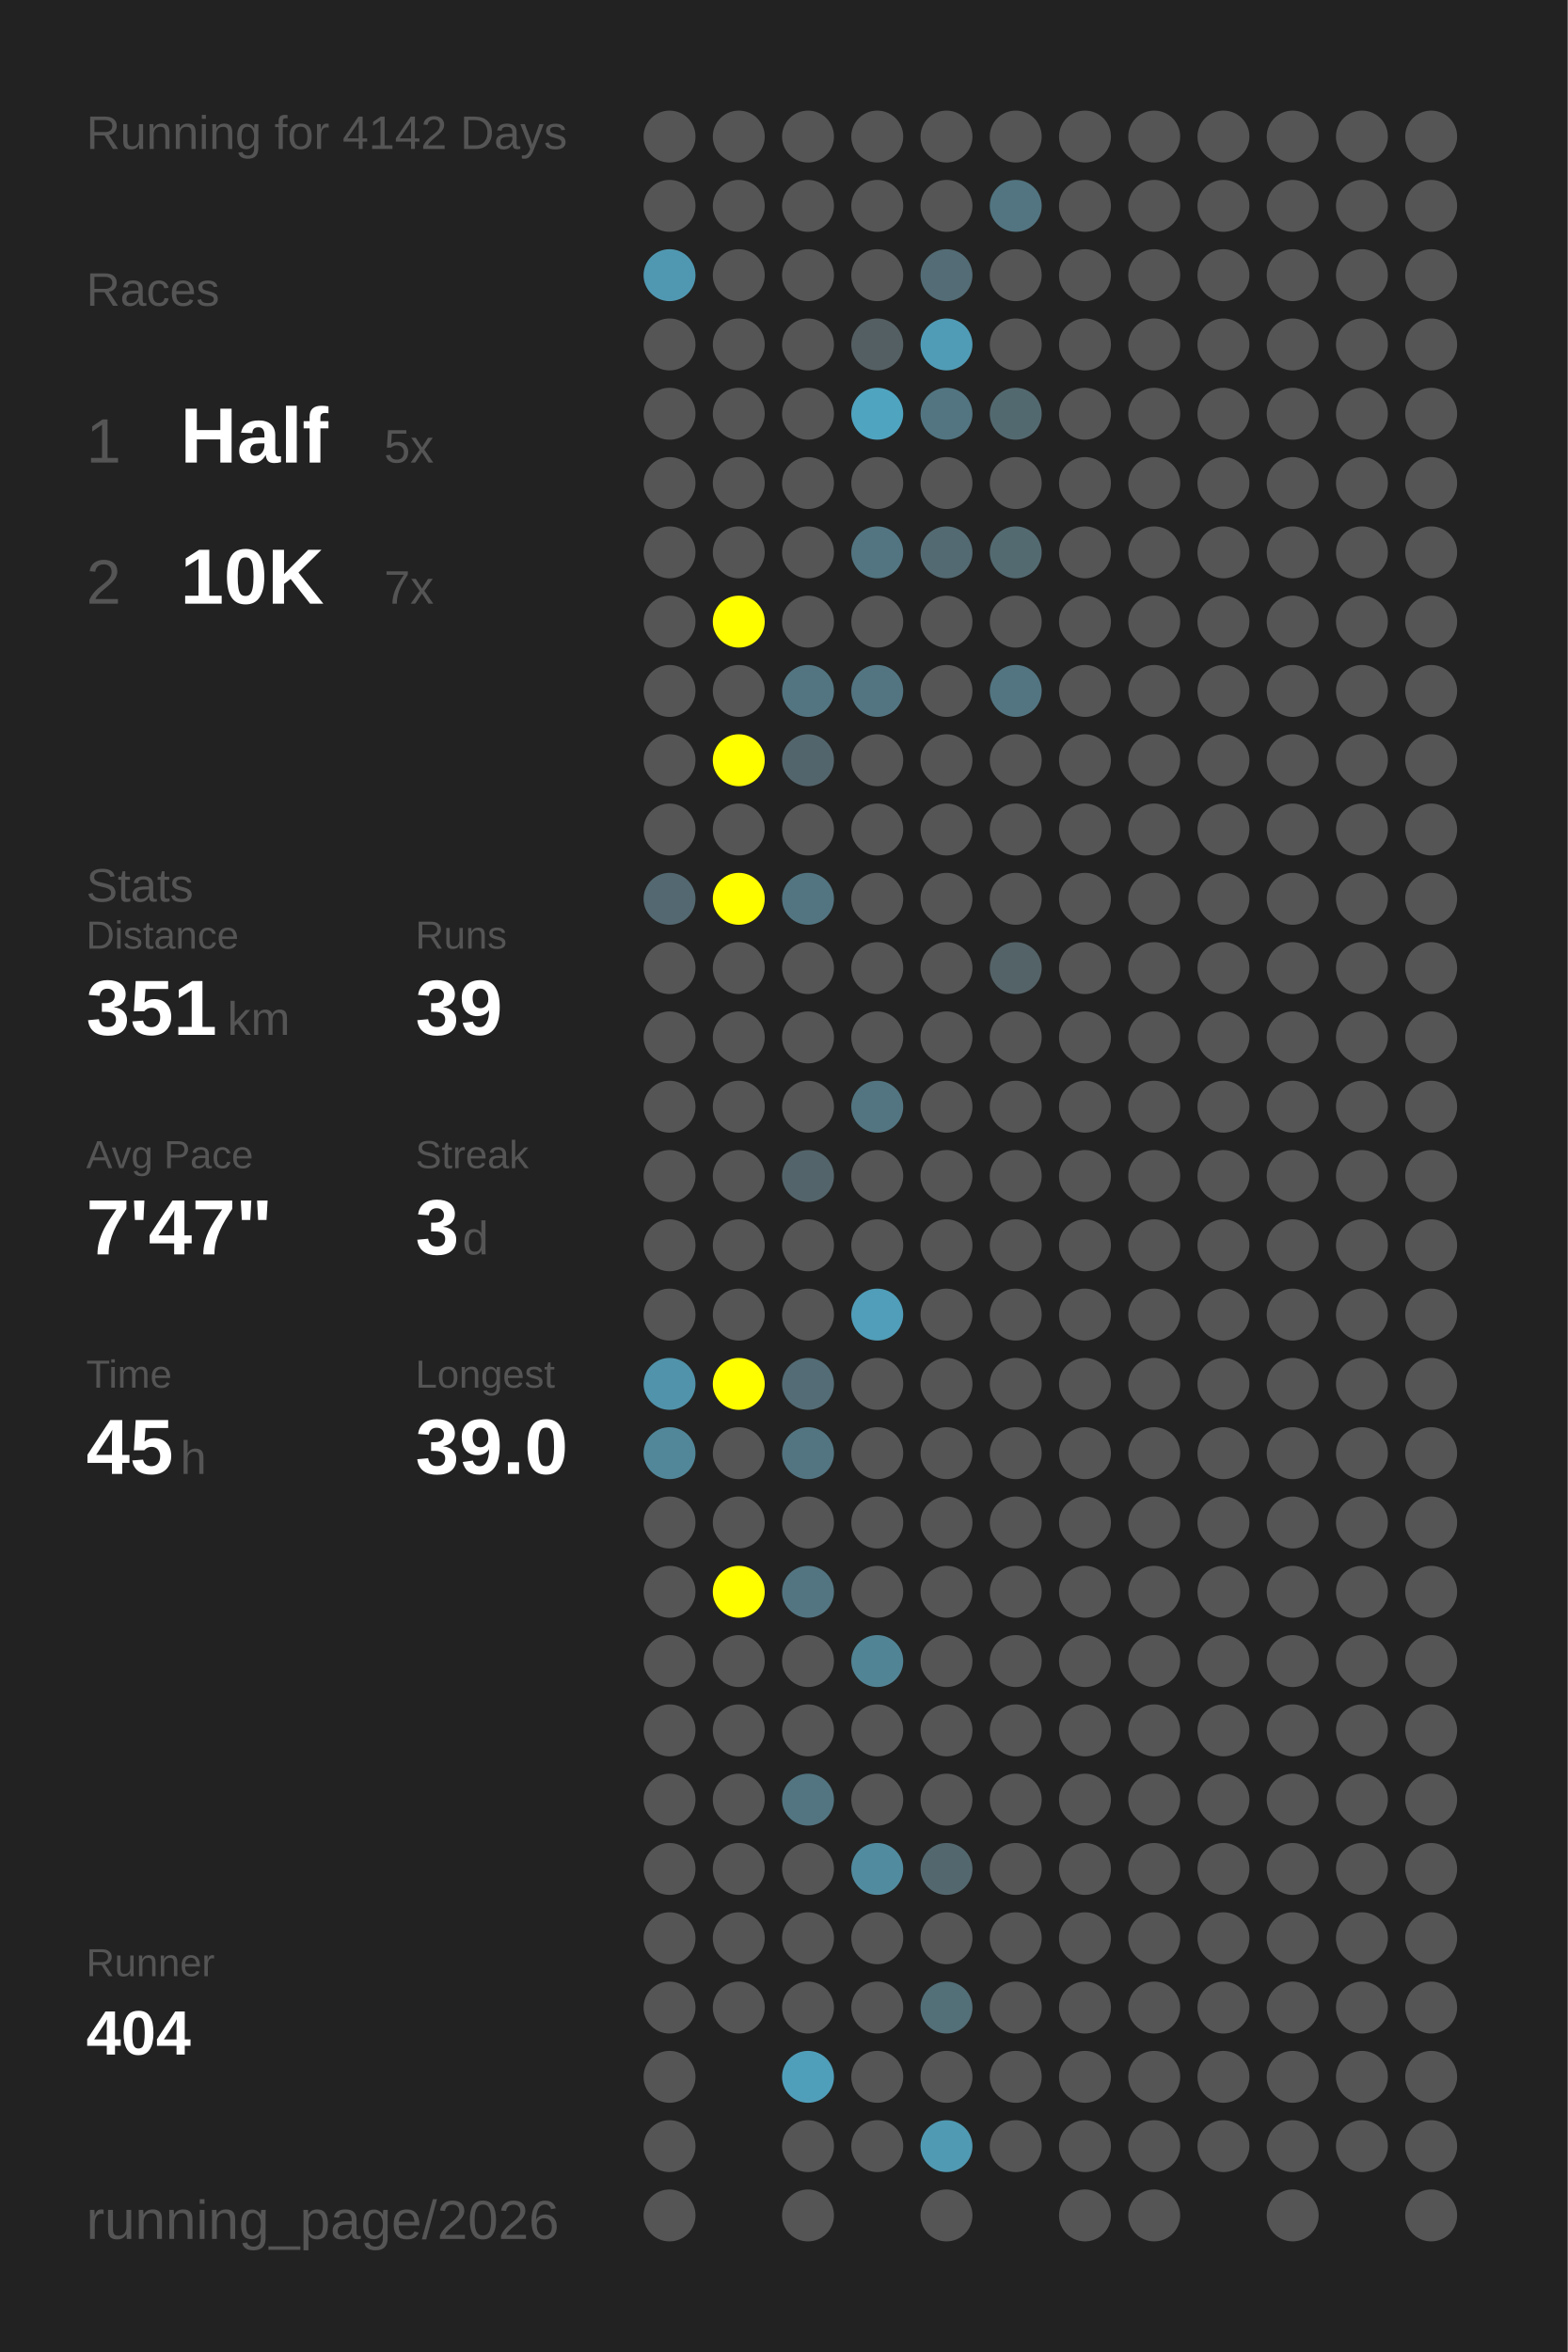
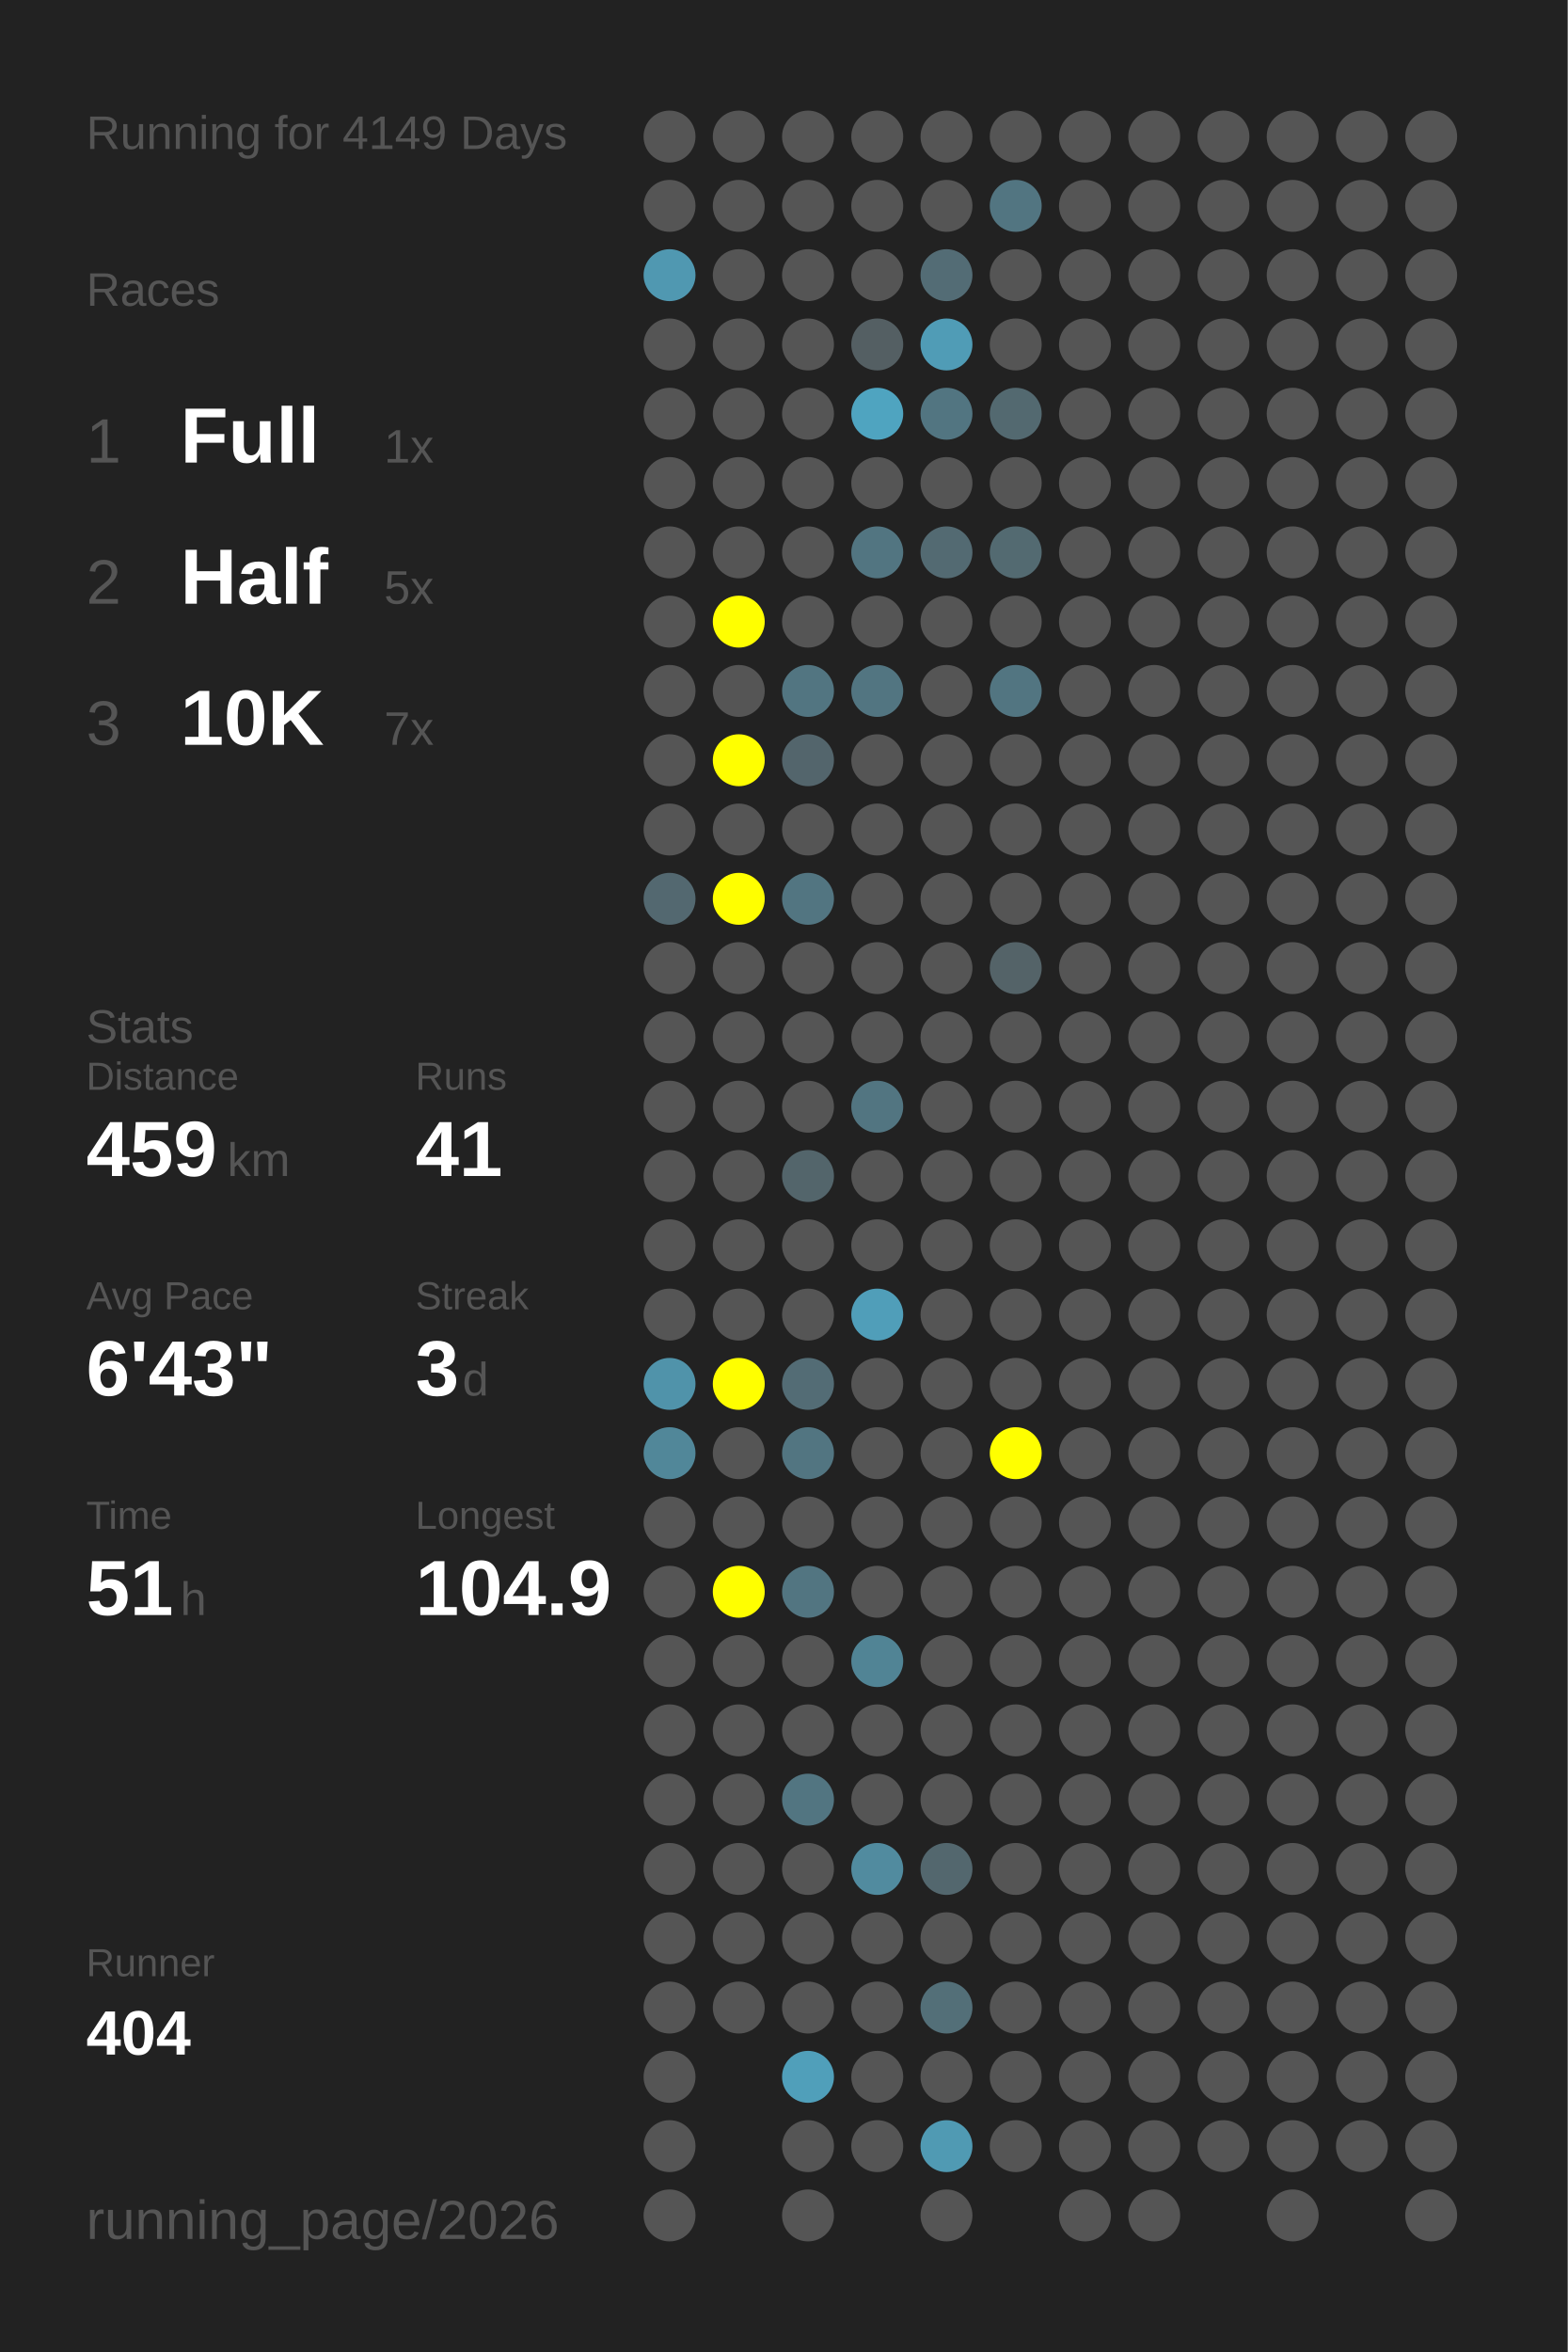
<svg xmlns="http://www.w3.org/2000/svg" baseProfile="full" height="300mm" version="1.1" viewBox="0,0,200,300" width="200mm">
  <defs />
  <rect fill="#222222" height="300" width="200" x="0" y="0" />
-   <text fill="#555555" style="font-size:6px; font-family:Arial;" x="11" y="19">Running for 4142 Days</text>
+   <text fill="#555555" style="font-size:6px; font-family:Arial;" x="11" y="19">Running for 4149 Days</text>
  <text fill="#555555" style="font-size:6px; font-family:Arial;" x="11" y="39">Races</text>
  <text fill="#555555" style="font-size:8px; font-family:Arial;" x="11" y="59">1</text>
-   <text fill="#FFFFFF" style="font-size:10px; font-family:Arial; font-weight:bold;" x="23" y="59">Half</text>
-   <text fill="#555555" style="font-size:6px; font-family:Arial;" x="49" y="59">5x</text>
+   <text fill="#FFFFFF" style="font-size:10px; font-family:Arial; font-weight:bold;" x="23" y="59">Full</text>
+   <text fill="#555555" style="font-size:6px; font-family:Arial;" x="49" y="59">1x</text>
  <text fill="#555555" style="font-size:8px; font-family:Arial;" x="11" y="77">2</text>
-   <text fill="#FFFFFF" style="font-size:10px; font-family:Arial; font-weight:bold;" x="23" y="77">10K</text>
-   <text fill="#555555" style="font-size:6px; font-family:Arial;" x="49" y="77">7x</text>
-   <text fill="#555555" style="font-size:6px; font-family:Arial;" x="11" y="115">Stats</text>
-   <text fill="#555555" style="font-size:5px; font-family:Arial;" x="11" y="121">Distance</text>
-   <text fill="#FFFFFF" style="font-size:10px; font-family:Arial; font-weight:bold;" x="11" y="132">351</text>
-   <text fill="#555555" style="font-size:6px; font-family:Arial;" x="29" y="132">km</text>
-   <text fill="#555555" style="font-size:5px; font-family:Arial;" x="53" y="121">Runs</text>
-   <text fill="#FFFFFF" style="font-size:10px; font-family:Arial; font-weight:bold;" x="53" y="132">39</text>
-   <text fill="#555555" style="font-size:5px; font-family:Arial;" x="11" y="149">Avg Pace</text>
-   <text fill="#FFFFFF" style="font-size:10px; font-family:Arial; font-weight:bold;" x="11" y="160">7'47"</text>
-   <text fill="#555555" style="font-size:5px; font-family:Arial;" x="53" y="149">Streak</text>
-   <text fill="#FFFFFF" style="font-size:10px; font-family:Arial; font-weight:bold;" x="53" y="160">3</text>
-   <text fill="#555555" style="font-size:6px; font-family:Arial;" x="59" y="160">d</text>
-   <text fill="#555555" style="font-size:5px; font-family:Arial;" x="11" y="177">Time</text>
-   <text fill="#FFFFFF" style="font-size:10px; font-family:Arial; font-weight:bold;" x="11" y="188">45</text>
-   <text fill="#555555" style="font-size:6px; font-family:Arial;" x="23" y="188">h</text>
-   <text fill="#555555" style="font-size:5px; font-family:Arial;" x="53" y="177">Longest</text>
-   <text fill="#FFFFFF" style="font-size:10px; font-family:Arial; font-weight:bold;" x="53" y="188">39.0</text>
+   <text fill="#FFFFFF" style="font-size:10px; font-family:Arial; font-weight:bold;" x="23" y="77">Half</text>
+   <text fill="#555555" style="font-size:6px; font-family:Arial;" x="49" y="77">5x</text>
+   <text fill="#555555" style="font-size:8px; font-family:Arial;" x="11" y="95">3</text>
+   <text fill="#FFFFFF" style="font-size:10px; font-family:Arial; font-weight:bold;" x="23" y="95">10K</text>
+   <text fill="#555555" style="font-size:6px; font-family:Arial;" x="49" y="95">7x</text>
+   <text fill="#555555" style="font-size:6px; font-family:Arial;" x="11" y="133">Stats</text>
+   <text fill="#555555" style="font-size:5px; font-family:Arial;" x="11" y="139">Distance</text>
+   <text fill="#FFFFFF" style="font-size:10px; font-family:Arial; font-weight:bold;" x="11" y="150">459</text>
+   <text fill="#555555" style="font-size:6px; font-family:Arial;" x="29" y="150">km</text>
+   <text fill="#555555" style="font-size:5px; font-family:Arial;" x="53" y="139">Runs</text>
+   <text fill="#FFFFFF" style="font-size:10px; font-family:Arial; font-weight:bold;" x="53" y="150">41</text>
+   <text fill="#555555" style="font-size:5px; font-family:Arial;" x="11" y="167">Avg Pace</text>
+   <text fill="#FFFFFF" style="font-size:10px; font-family:Arial; font-weight:bold;" x="11" y="178">6'43"</text>
+   <text fill="#555555" style="font-size:5px; font-family:Arial;" x="53" y="167">Streak</text>
+   <text fill="#FFFFFF" style="font-size:10px; font-family:Arial; font-weight:bold;" x="53" y="178">3</text>
+   <text fill="#555555" style="font-size:6px; font-family:Arial;" x="59" y="178">d</text>
+   <text fill="#555555" style="font-size:5px; font-family:Arial;" x="11" y="195">Time</text>
+   <text fill="#FFFFFF" style="font-size:10px; font-family:Arial; font-weight:bold;" x="11" y="206">51</text>
+   <text fill="#555555" style="font-size:6px; font-family:Arial;" x="23" y="206">h</text>
+   <text fill="#555555" style="font-size:5px; font-family:Arial;" x="53" y="195">Longest</text>
+   <text fill="#FFFFFF" style="font-size:10px; font-family:Arial; font-weight:bold;" x="53" y="206">104.9</text>
  <text fill="#555555" style="font-size:5px; font-family:Arial;" x="11" y="252.065">Runner</text>
  <text fill="#FFFFFF" style="font-size:8px; font-family:Arial; font-weight:bold;" x="11" y="262.065">404</text>
  <text fill="#555555" style="font-size:7px; font-family:Arial;" x="11" y="285.581">running_page/2026</text>
  <circle cx="85.417" cy="17.419" fill="#555555" r="3.312" />
  <circle cx="85.417" cy="26.258" fill="#555555" r="3.312" />
  <circle cx="85.417" cy="35.097" fill="#5098b1" r="3.312" />
  <circle cx="85.417" cy="43.935" fill="#555555" r="3.312" />
  <circle cx="85.417" cy="52.774" fill="#555555" r="3.312" />
  <circle cx="85.417" cy="61.613" fill="#555555" r="3.312" />
  <circle cx="85.417" cy="70.452" fill="#555555" r="3.312" />
  <circle cx="85.417" cy="79.29" fill="#555555" r="3.312" />
  <circle cx="85.417" cy="88.129" fill="#555555" r="3.312" />
  <circle cx="85.417" cy="96.968" fill="#555555" r="3.312" />
  <circle cx="85.417" cy="105.806" fill="#555555" r="3.312" />
  <circle cx="85.417" cy="114.645" fill="#536870" r="3.312" />
  <circle cx="85.417" cy="123.484" fill="#555555" r="3.312" />
  <circle cx="85.417" cy="132.323" fill="#555555" r="3.312" />
  <circle cx="85.417" cy="141.161" fill="#555555" r="3.312" />
  <circle cx="85.417" cy="150" fill="#555555" r="3.312" />
  <circle cx="85.417" cy="158.839" fill="#555555" r="3.312" />
  <circle cx="85.417" cy="167.677" fill="#555555" r="3.312" />
  <circle cx="85.417" cy="176.516" fill="#5093aa" r="3.312" />
  <circle cx="85.417" cy="185.355" fill="#518799" r="3.312" />
  <circle cx="85.417" cy="194.194" fill="#555555" r="3.312" />
  <circle cx="85.417" cy="203.032" fill="#555555" r="3.312" />
  <circle cx="85.417" cy="211.871" fill="#555555" r="3.312" />
  <circle cx="85.417" cy="220.71" fill="#555555" r="3.312" />
  <circle cx="85.417" cy="229.548" fill="#555555" r="3.312" />
  <circle cx="85.417" cy="238.387" fill="#555555" r="3.312" />
  <circle cx="85.417" cy="247.226" fill="#555555" r="3.312" />
  <circle cx="85.417" cy="256.065" fill="#555555" r="3.312" />
  <circle cx="85.417" cy="264.903" fill="#555555" r="3.312" />
  <circle cx="85.417" cy="273.742" fill="#555555" r="3.312" />
  <circle cx="85.417" cy="282.581" fill="#555555" r="3.312" />
  <circle cx="94.25" cy="17.419" fill="#555555" r="3.312" />
  <circle cx="94.25" cy="26.258" fill="#555555" r="3.312" />
  <circle cx="94.25" cy="35.097" fill="#555555" r="3.312" />
  <circle cx="94.25" cy="43.935" fill="#555555" r="3.312" />
  <circle cx="94.25" cy="52.774" fill="#555555" r="3.312" />
  <circle cx="94.25" cy="61.613" fill="#555555" r="3.312" />
  <circle cx="94.25" cy="70.452" fill="#555555" r="3.312" />
  <circle cx="94.25" cy="79.29" fill="#FFFF00" r="3.312" />
  <circle cx="94.25" cy="88.129" fill="#555555" r="3.312" />
  <circle cx="94.25" cy="96.968" fill="#FFFF00" r="3.312" />
  <circle cx="94.25" cy="105.806" fill="#555555" r="3.312" />
  <circle cx="94.25" cy="114.645" fill="#FFFF00" r="3.312" />
  <circle cx="94.25" cy="123.484" fill="#555555" r="3.312" />
  <circle cx="94.25" cy="132.323" fill="#555555" r="3.312" />
  <circle cx="94.25" cy="141.161" fill="#555555" r="3.312" />
  <circle cx="94.25" cy="150" fill="#555555" r="3.312" />
  <circle cx="94.25" cy="158.839" fill="#555555" r="3.312" />
  <circle cx="94.25" cy="167.677" fill="#555555" r="3.312" />
  <circle cx="94.25" cy="176.516" fill="#FFFF00" r="3.312" />
  <circle cx="94.25" cy="185.355" fill="#555555" r="3.312" />
  <circle cx="94.25" cy="194.194" fill="#555555" r="3.312" />
  <circle cx="94.25" cy="203.032" fill="#FFFF00" r="3.312" />
  <circle cx="94.25" cy="211.871" fill="#555555" r="3.312" />
  <circle cx="94.25" cy="220.71" fill="#555555" r="3.312" />
  <circle cx="94.25" cy="229.548" fill="#555555" r="3.312" />
  <circle cx="94.25" cy="238.387" fill="#555555" r="3.312" />
  <circle cx="94.25" cy="247.226" fill="#555555" r="3.312" />
  <circle cx="94.25" cy="256.065" fill="#555555" r="3.312" />
  <circle cx="103.083" cy="17.419" fill="#555555" r="3.312" />
  <circle cx="103.083" cy="26.258" fill="#555555" r="3.312" />
  <circle cx="103.083" cy="35.097" fill="#555555" r="3.312" />
  <circle cx="103.083" cy="43.935" fill="#555555" r="3.312" />
  <circle cx="103.083" cy="52.774" fill="#555555" r="3.312" />
  <circle cx="103.083" cy="61.613" fill="#555555" r="3.312" />
  <circle cx="103.083" cy="70.452" fill="#555555" r="3.312" />
  <circle cx="103.083" cy="79.29" fill="#555555" r="3.312" />
  <circle cx="103.083" cy="88.129" fill="#527581" r="3.312" />
  <circle cx="103.083" cy="96.968" fill="#53656c" r="3.312" />
  <circle cx="103.083" cy="105.806" fill="#555555" r="3.312" />
  <circle cx="103.083" cy="114.645" fill="#527581" r="3.312" />
  <circle cx="103.083" cy="123.484" fill="#555555" r="3.312" />
  <circle cx="103.083" cy="132.323" fill="#555555" r="3.312" />
  <circle cx="103.083" cy="141.161" fill="#555555" r="3.312" />
  <circle cx="103.083" cy="150" fill="#53656b" r="3.312" />
  <circle cx="103.083" cy="158.839" fill="#555555" r="3.312" />
  <circle cx="103.083" cy="167.677" fill="#555555" r="3.312" />
  <circle cx="103.083" cy="176.516" fill="#536c75" r="3.312" />
  <circle cx="103.083" cy="185.355" fill="#527581" r="3.312" />
  <circle cx="103.083" cy="194.194" fill="#555555" r="3.312" />
  <circle cx="103.083" cy="203.032" fill="#527581" r="3.312" />
  <circle cx="103.083" cy="211.871" fill="#555555" r="3.312" />
  <circle cx="103.083" cy="220.71" fill="#555555" r="3.312" />
  <circle cx="103.083" cy="229.548" fill="#527581" r="3.312" />
  <circle cx="103.083" cy="238.387" fill="#555555" r="3.312" />
  <circle cx="103.083" cy="247.226" fill="#555555" r="3.312" />
  <circle cx="103.083" cy="256.065" fill="#555555" r="3.312" />
  <circle cx="103.083" cy="264.903" fill="#509fba" r="3.312" />
  <circle cx="103.083" cy="273.742" fill="#555555" r="3.312" />
  <circle cx="103.083" cy="282.581" fill="#555555" r="3.312" />
  <circle cx="111.917" cy="17.419" fill="#555555" r="3.312" />
  <circle cx="111.917" cy="26.258" fill="#555555" r="3.312" />
  <circle cx="111.917" cy="35.097" fill="#555555" r="3.312" />
  <circle cx="111.917" cy="43.935" fill="#545f63" r="3.312" />
  <circle cx="111.917" cy="52.774" fill="#4fa4c0" r="3.312" />
  <circle cx="111.917" cy="61.613" fill="#555555" r="3.312" />
  <circle cx="111.917" cy="70.452" fill="#527581" r="3.312" />
  <circle cx="111.917" cy="79.29" fill="#555555" r="3.312" />
  <circle cx="111.917" cy="88.129" fill="#527581" r="3.312" />
  <circle cx="111.917" cy="96.968" fill="#555555" r="3.312" />
  <circle cx="111.917" cy="105.806" fill="#555555" r="3.312" />
  <circle cx="111.917" cy="114.645" fill="#555555" r="3.312" />
  <circle cx="111.917" cy="123.484" fill="#555555" r="3.312" />
  <circle cx="111.917" cy="132.323" fill="#555555" r="3.312" />
  <circle cx="111.917" cy="141.161" fill="#527581" r="3.312" />
  <circle cx="111.917" cy="150" fill="#555555" r="3.312" />
  <circle cx="111.917" cy="158.839" fill="#555555" r="3.312" />
  <circle cx="111.917" cy="167.677" fill="#509eb9" r="3.312" />
  <circle cx="111.917" cy="176.516" fill="#555555" r="3.312" />
  <circle cx="111.917" cy="185.355" fill="#555555" r="3.312" />
  <circle cx="111.917" cy="194.194" fill="#555555" r="3.312" />
  <circle cx="111.917" cy="203.032" fill="#555555" r="3.312" />
  <circle cx="111.917" cy="211.871" fill="#518495" r="3.312" />
  <circle cx="111.917" cy="220.71" fill="#555555" r="3.312" />
  <circle cx="111.917" cy="229.548" fill="#555555" r="3.312" />
  <circle cx="111.917" cy="238.387" fill="#518b9f" r="3.312" />
  <circle cx="111.917" cy="247.226" fill="#555555" r="3.312" />
  <circle cx="111.917" cy="256.065" fill="#555555" r="3.312" />
  <circle cx="111.917" cy="264.903" fill="#555555" r="3.312" />
  <circle cx="111.917" cy="273.742" fill="#555555" r="3.312" />
  <circle cx="120.75" cy="17.419" fill="#555555" r="3.312" />
  <circle cx="120.75" cy="26.258" fill="#555555" r="3.312" />
  <circle cx="120.75" cy="35.097" fill="#536c75" r="3.312" />
  <circle cx="120.75" cy="43.935" fill="#509cb6" r="3.312" />
  <circle cx="120.75" cy="52.774" fill="#527581" r="3.312" />
  <circle cx="120.75" cy="61.613" fill="#555555" r="3.312" />
  <circle cx="120.75" cy="70.452" fill="#536a72" r="3.312" />
  <circle cx="120.75" cy="79.29" fill="#555555" r="3.312" />
  <circle cx="120.75" cy="88.129" fill="#555555" r="3.312" />
  <circle cx="120.75" cy="96.968" fill="#555555" r="3.312" />
  <circle cx="120.75" cy="105.806" fill="#555555" r="3.312" />
  <circle cx="120.75" cy="114.645" fill="#555555" r="3.312" />
  <circle cx="120.75" cy="123.484" fill="#555555" r="3.312" />
  <circle cx="120.75" cy="132.323" fill="#555555" r="3.312" />
  <circle cx="120.75" cy="141.161" fill="#555555" r="3.312" />
  <circle cx="120.75" cy="150" fill="#555555" r="3.312" />
  <circle cx="120.75" cy="158.839" fill="#555555" r="3.312" />
  <circle cx="120.75" cy="167.677" fill="#555555" r="3.312" />
  <circle cx="120.75" cy="176.516" fill="#555555" r="3.312" />
  <circle cx="120.75" cy="185.355" fill="#555555" r="3.312" />
  <circle cx="120.75" cy="194.194" fill="#555555" r="3.312" />
  <circle cx="120.75" cy="203.032" fill="#555555" r="3.312" />
  <circle cx="120.75" cy="211.871" fill="#555555" r="3.312" />
  <circle cx="120.75" cy="220.71" fill="#555555" r="3.312" />
  <circle cx="120.75" cy="229.548" fill="#555555" r="3.312" />
  <circle cx="120.75" cy="238.387" fill="#53676e" r="3.312" />
  <circle cx="120.75" cy="247.226" fill="#555555" r="3.312" />
  <circle cx="120.75" cy="256.065" fill="#536f78" r="3.312" />
  <circle cx="120.75" cy="264.903" fill="#555555" r="3.312" />
  <circle cx="120.75" cy="273.742" fill="#509ab3" r="3.312" />
  <circle cx="120.75" cy="282.581" fill="#555555" r="3.312" />
  <circle cx="129.583" cy="17.419" fill="#555555" r="3.312" />
  <circle cx="129.583" cy="26.258" fill="#527581" r="3.312" />
  <circle cx="129.583" cy="35.097" fill="#555555" r="3.312" />
  <circle cx="129.583" cy="43.935" fill="#555555" r="3.312" />
  <circle cx="129.583" cy="52.774" fill="#536970" r="3.312" />
  <circle cx="129.583" cy="61.613" fill="#555555" r="3.312" />
  <circle cx="129.583" cy="70.452" fill="#536a71" r="3.312" />
  <circle cx="129.583" cy="79.29" fill="#555555" r="3.312" />
  <circle cx="129.583" cy="88.129" fill="#527581" r="3.312" />
  <circle cx="129.583" cy="96.968" fill="#555555" r="3.312" />
  <circle cx="129.583" cy="105.806" fill="#555555" r="3.312" />
  <circle cx="129.583" cy="114.645" fill="#555555" r="3.312" />
  <circle cx="129.583" cy="123.484" fill="#546368" r="3.312" />
  <circle cx="129.583" cy="132.323" fill="#555555" r="3.312" />
  <circle cx="129.583" cy="141.161" fill="#555555" r="3.312" />
  <circle cx="129.583" cy="150" fill="#555555" r="3.312" />
  <circle cx="129.583" cy="158.839" fill="#555555" r="3.312" />
  <circle cx="129.583" cy="167.677" fill="#555555" r="3.312" />
  <circle cx="129.583" cy="176.516" fill="#555555" r="3.312" />
-   <circle cx="129.583" cy="185.355" fill="#555555" r="3.312" />
+   <circle cx="129.583" cy="185.355" fill="#FFFF00" r="3.312" />
  <circle cx="129.583" cy="194.194" fill="#555555" r="3.312" />
  <circle cx="129.583" cy="203.032" fill="#555555" r="3.312" />
  <circle cx="129.583" cy="211.871" fill="#555555" r="3.312" />
  <circle cx="129.583" cy="220.71" fill="#555555" r="3.312" />
  <circle cx="129.583" cy="229.548" fill="#555555" r="3.312" />
  <circle cx="129.583" cy="238.387" fill="#555555" r="3.312" />
  <circle cx="129.583" cy="247.226" fill="#555555" r="3.312" />
  <circle cx="129.583" cy="256.065" fill="#555555" r="3.312" />
  <circle cx="129.583" cy="264.903" fill="#555555" r="3.312" />
  <circle cx="129.583" cy="273.742" fill="#555555" r="3.312" />
  <circle cx="138.417" cy="17.419" fill="#555555" r="3.312" />
  <circle cx="138.417" cy="26.258" fill="#555555" r="3.312" />
  <circle cx="138.417" cy="35.097" fill="#555555" r="3.312" />
  <circle cx="138.417" cy="43.935" fill="#555555" r="3.312" />
  <circle cx="138.417" cy="52.774" fill="#555555" r="3.312" />
  <circle cx="138.417" cy="61.613" fill="#555555" r="3.312" />
  <circle cx="138.417" cy="70.452" fill="#555555" r="3.312" />
  <circle cx="138.417" cy="79.29" fill="#555555" r="3.312" />
  <circle cx="138.417" cy="88.129" fill="#555555" r="3.312" />
  <circle cx="138.417" cy="96.968" fill="#555555" r="3.312" />
  <circle cx="138.417" cy="105.806" fill="#555555" r="3.312" />
  <circle cx="138.417" cy="114.645" fill="#555555" r="3.312" />
  <circle cx="138.417" cy="123.484" fill="#555555" r="3.312" />
  <circle cx="138.417" cy="132.323" fill="#555555" r="3.312" />
  <circle cx="138.417" cy="141.161" fill="#555555" r="3.312" />
  <circle cx="138.417" cy="150" fill="#555555" r="3.312" />
  <circle cx="138.417" cy="158.839" fill="#555555" r="3.312" />
  <circle cx="138.417" cy="167.677" fill="#555555" r="3.312" />
  <circle cx="138.417" cy="176.516" fill="#555555" r="3.312" />
  <circle cx="138.417" cy="185.355" fill="#555555" r="3.312" />
  <circle cx="138.417" cy="194.194" fill="#555555" r="3.312" />
  <circle cx="138.417" cy="203.032" fill="#555555" r="3.312" />
  <circle cx="138.417" cy="211.871" fill="#555555" r="3.312" />
  <circle cx="138.417" cy="220.71" fill="#555555" r="3.312" />
  <circle cx="138.417" cy="229.548" fill="#555555" r="3.312" />
  <circle cx="138.417" cy="238.387" fill="#555555" r="3.312" />
  <circle cx="138.417" cy="247.226" fill="#555555" r="3.312" />
  <circle cx="138.417" cy="256.065" fill="#555555" r="3.312" />
  <circle cx="138.417" cy="264.903" fill="#555555" r="3.312" />
  <circle cx="138.417" cy="273.742" fill="#555555" r="3.312" />
  <circle cx="138.417" cy="282.581" fill="#555555" r="3.312" />
  <circle cx="147.25" cy="17.419" fill="#555555" r="3.312" />
  <circle cx="147.25" cy="26.258" fill="#555555" r="3.312" />
  <circle cx="147.25" cy="35.097" fill="#555555" r="3.312" />
  <circle cx="147.25" cy="43.935" fill="#555555" r="3.312" />
  <circle cx="147.25" cy="52.774" fill="#555555" r="3.312" />
  <circle cx="147.25" cy="61.613" fill="#555555" r="3.312" />
  <circle cx="147.25" cy="70.452" fill="#555555" r="3.312" />
  <circle cx="147.25" cy="79.29" fill="#555555" r="3.312" />
  <circle cx="147.25" cy="88.129" fill="#555555" r="3.312" />
  <circle cx="147.25" cy="96.968" fill="#555555" r="3.312" />
  <circle cx="147.25" cy="105.806" fill="#555555" r="3.312" />
  <circle cx="147.25" cy="114.645" fill="#555555" r="3.312" />
  <circle cx="147.25" cy="123.484" fill="#555555" r="3.312" />
  <circle cx="147.25" cy="132.323" fill="#555555" r="3.312" />
  <circle cx="147.25" cy="141.161" fill="#555555" r="3.312" />
  <circle cx="147.25" cy="150" fill="#555555" r="3.312" />
  <circle cx="147.25" cy="158.839" fill="#555555" r="3.312" />
  <circle cx="147.25" cy="167.677" fill="#555555" r="3.312" />
  <circle cx="147.25" cy="176.516" fill="#555555" r="3.312" />
  <circle cx="147.25" cy="185.355" fill="#555555" r="3.312" />
  <circle cx="147.25" cy="194.194" fill="#555555" r="3.312" />
  <circle cx="147.25" cy="203.032" fill="#555555" r="3.312" />
  <circle cx="147.25" cy="211.871" fill="#555555" r="3.312" />
  <circle cx="147.25" cy="220.71" fill="#555555" r="3.312" />
  <circle cx="147.25" cy="229.548" fill="#555555" r="3.312" />
  <circle cx="147.25" cy="238.387" fill="#555555" r="3.312" />
  <circle cx="147.25" cy="247.226" fill="#555555" r="3.312" />
  <circle cx="147.25" cy="256.065" fill="#555555" r="3.312" />
  <circle cx="147.25" cy="264.903" fill="#555555" r="3.312" />
  <circle cx="147.25" cy="273.742" fill="#555555" r="3.312" />
  <circle cx="147.25" cy="282.581" fill="#555555" r="3.312" />
  <circle cx="156.083" cy="17.419" fill="#555555" r="3.312" />
  <circle cx="156.083" cy="26.258" fill="#555555" r="3.312" />
  <circle cx="156.083" cy="35.097" fill="#555555" r="3.312" />
  <circle cx="156.083" cy="43.935" fill="#555555" r="3.312" />
  <circle cx="156.083" cy="52.774" fill="#555555" r="3.312" />
  <circle cx="156.083" cy="61.613" fill="#555555" r="3.312" />
  <circle cx="156.083" cy="70.452" fill="#555555" r="3.312" />
  <circle cx="156.083" cy="79.29" fill="#555555" r="3.312" />
  <circle cx="156.083" cy="88.129" fill="#555555" r="3.312" />
  <circle cx="156.083" cy="96.968" fill="#555555" r="3.312" />
  <circle cx="156.083" cy="105.806" fill="#555555" r="3.312" />
  <circle cx="156.083" cy="114.645" fill="#555555" r="3.312" />
  <circle cx="156.083" cy="123.484" fill="#555555" r="3.312" />
  <circle cx="156.083" cy="132.323" fill="#555555" r="3.312" />
  <circle cx="156.083" cy="141.161" fill="#555555" r="3.312" />
  <circle cx="156.083" cy="150" fill="#555555" r="3.312" />
  <circle cx="156.083" cy="158.839" fill="#555555" r="3.312" />
  <circle cx="156.083" cy="167.677" fill="#555555" r="3.312" />
  <circle cx="156.083" cy="176.516" fill="#555555" r="3.312" />
  <circle cx="156.083" cy="185.355" fill="#555555" r="3.312" />
  <circle cx="156.083" cy="194.194" fill="#555555" r="3.312" />
  <circle cx="156.083" cy="203.032" fill="#555555" r="3.312" />
  <circle cx="156.083" cy="211.871" fill="#555555" r="3.312" />
  <circle cx="156.083" cy="220.71" fill="#555555" r="3.312" />
  <circle cx="156.083" cy="229.548" fill="#555555" r="3.312" />
  <circle cx="156.083" cy="238.387" fill="#555555" r="3.312" />
  <circle cx="156.083" cy="247.226" fill="#555555" r="3.312" />
  <circle cx="156.083" cy="256.065" fill="#555555" r="3.312" />
  <circle cx="156.083" cy="264.903" fill="#555555" r="3.312" />
  <circle cx="156.083" cy="273.742" fill="#555555" r="3.312" />
  <circle cx="164.917" cy="17.419" fill="#555555" r="3.312" />
  <circle cx="164.917" cy="26.258" fill="#555555" r="3.312" />
  <circle cx="164.917" cy="35.097" fill="#555555" r="3.312" />
  <circle cx="164.917" cy="43.935" fill="#555555" r="3.312" />
  <circle cx="164.917" cy="52.774" fill="#555555" r="3.312" />
  <circle cx="164.917" cy="61.613" fill="#555555" r="3.312" />
  <circle cx="164.917" cy="70.452" fill="#555555" r="3.312" />
  <circle cx="164.917" cy="79.29" fill="#555555" r="3.312" />
  <circle cx="164.917" cy="88.129" fill="#555555" r="3.312" />
  <circle cx="164.917" cy="96.968" fill="#555555" r="3.312" />
  <circle cx="164.917" cy="105.806" fill="#555555" r="3.312" />
  <circle cx="164.917" cy="114.645" fill="#555555" r="3.312" />
  <circle cx="164.917" cy="123.484" fill="#555555" r="3.312" />
  <circle cx="164.917" cy="132.323" fill="#555555" r="3.312" />
  <circle cx="164.917" cy="141.161" fill="#555555" r="3.312" />
  <circle cx="164.917" cy="150" fill="#555555" r="3.312" />
  <circle cx="164.917" cy="158.839" fill="#555555" r="3.312" />
  <circle cx="164.917" cy="167.677" fill="#555555" r="3.312" />
  <circle cx="164.917" cy="176.516" fill="#555555" r="3.312" />
  <circle cx="164.917" cy="185.355" fill="#555555" r="3.312" />
  <circle cx="164.917" cy="194.194" fill="#555555" r="3.312" />
  <circle cx="164.917" cy="203.032" fill="#555555" r="3.312" />
  <circle cx="164.917" cy="211.871" fill="#555555" r="3.312" />
  <circle cx="164.917" cy="220.71" fill="#555555" r="3.312" />
  <circle cx="164.917" cy="229.548" fill="#555555" r="3.312" />
  <circle cx="164.917" cy="238.387" fill="#555555" r="3.312" />
  <circle cx="164.917" cy="247.226" fill="#555555" r="3.312" />
  <circle cx="164.917" cy="256.065" fill="#555555" r="3.312" />
  <circle cx="164.917" cy="264.903" fill="#555555" r="3.312" />
  <circle cx="164.917" cy="273.742" fill="#555555" r="3.312" />
  <circle cx="164.917" cy="282.581" fill="#555555" r="3.312" />
  <circle cx="173.75" cy="17.419" fill="#555555" r="3.312" />
  <circle cx="173.75" cy="26.258" fill="#555555" r="3.312" />
  <circle cx="173.75" cy="35.097" fill="#555555" r="3.312" />
  <circle cx="173.75" cy="43.935" fill="#555555" r="3.312" />
  <circle cx="173.75" cy="52.774" fill="#555555" r="3.312" />
  <circle cx="173.75" cy="61.613" fill="#555555" r="3.312" />
  <circle cx="173.75" cy="70.452" fill="#555555" r="3.312" />
  <circle cx="173.75" cy="79.29" fill="#555555" r="3.312" />
  <circle cx="173.75" cy="88.129" fill="#555555" r="3.312" />
  <circle cx="173.75" cy="96.968" fill="#555555" r="3.312" />
  <circle cx="173.75" cy="105.806" fill="#555555" r="3.312" />
  <circle cx="173.75" cy="114.645" fill="#555555" r="3.312" />
  <circle cx="173.75" cy="123.484" fill="#555555" r="3.312" />
  <circle cx="173.75" cy="132.323" fill="#555555" r="3.312" />
  <circle cx="173.75" cy="141.161" fill="#555555" r="3.312" />
  <circle cx="173.75" cy="150" fill="#555555" r="3.312" />
  <circle cx="173.75" cy="158.839" fill="#555555" r="3.312" />
  <circle cx="173.75" cy="167.677" fill="#555555" r="3.312" />
  <circle cx="173.75" cy="176.516" fill="#555555" r="3.312" />
  <circle cx="173.75" cy="185.355" fill="#555555" r="3.312" />
  <circle cx="173.75" cy="194.194" fill="#555555" r="3.312" />
  <circle cx="173.75" cy="203.032" fill="#555555" r="3.312" />
  <circle cx="173.75" cy="211.871" fill="#555555" r="3.312" />
  <circle cx="173.75" cy="220.71" fill="#555555" r="3.312" />
  <circle cx="173.75" cy="229.548" fill="#555555" r="3.312" />
  <circle cx="173.75" cy="238.387" fill="#555555" r="3.312" />
  <circle cx="173.75" cy="247.226" fill="#555555" r="3.312" />
  <circle cx="173.75" cy="256.065" fill="#555555" r="3.312" />
  <circle cx="173.75" cy="264.903" fill="#555555" r="3.312" />
  <circle cx="173.75" cy="273.742" fill="#555555" r="3.312" />
  <circle cx="182.583" cy="17.419" fill="#555555" r="3.312" />
  <circle cx="182.583" cy="26.258" fill="#555555" r="3.312" />
  <circle cx="182.583" cy="35.097" fill="#555555" r="3.312" />
  <circle cx="182.583" cy="43.935" fill="#555555" r="3.312" />
  <circle cx="182.583" cy="52.774" fill="#555555" r="3.312" />
  <circle cx="182.583" cy="61.613" fill="#555555" r="3.312" />
  <circle cx="182.583" cy="70.452" fill="#555555" r="3.312" />
  <circle cx="182.583" cy="79.29" fill="#555555" r="3.312" />
  <circle cx="182.583" cy="88.129" fill="#555555" r="3.312" />
  <circle cx="182.583" cy="96.968" fill="#555555" r="3.312" />
  <circle cx="182.583" cy="105.806" fill="#555555" r="3.312" />
  <circle cx="182.583" cy="114.645" fill="#555555" r="3.312" />
  <circle cx="182.583" cy="123.484" fill="#555555" r="3.312" />
  <circle cx="182.583" cy="132.323" fill="#555555" r="3.312" />
  <circle cx="182.583" cy="141.161" fill="#555555" r="3.312" />
  <circle cx="182.583" cy="150" fill="#555555" r="3.312" />
  <circle cx="182.583" cy="158.839" fill="#555555" r="3.312" />
  <circle cx="182.583" cy="167.677" fill="#555555" r="3.312" />
  <circle cx="182.583" cy="176.516" fill="#555555" r="3.312" />
  <circle cx="182.583" cy="185.355" fill="#555555" r="3.312" />
  <circle cx="182.583" cy="194.194" fill="#555555" r="3.312" />
  <circle cx="182.583" cy="203.032" fill="#555555" r="3.312" />
  <circle cx="182.583" cy="211.871" fill="#555555" r="3.312" />
  <circle cx="182.583" cy="220.71" fill="#555555" r="3.312" />
  <circle cx="182.583" cy="229.548" fill="#555555" r="3.312" />
  <circle cx="182.583" cy="238.387" fill="#555555" r="3.312" />
  <circle cx="182.583" cy="247.226" fill="#555555" r="3.312" />
  <circle cx="182.583" cy="256.065" fill="#555555" r="3.312" />
  <circle cx="182.583" cy="264.903" fill="#555555" r="3.312" />
  <circle cx="182.583" cy="273.742" fill="#555555" r="3.312" />
  <circle cx="182.583" cy="282.581" fill="#555555" r="3.312" />
</svg>
